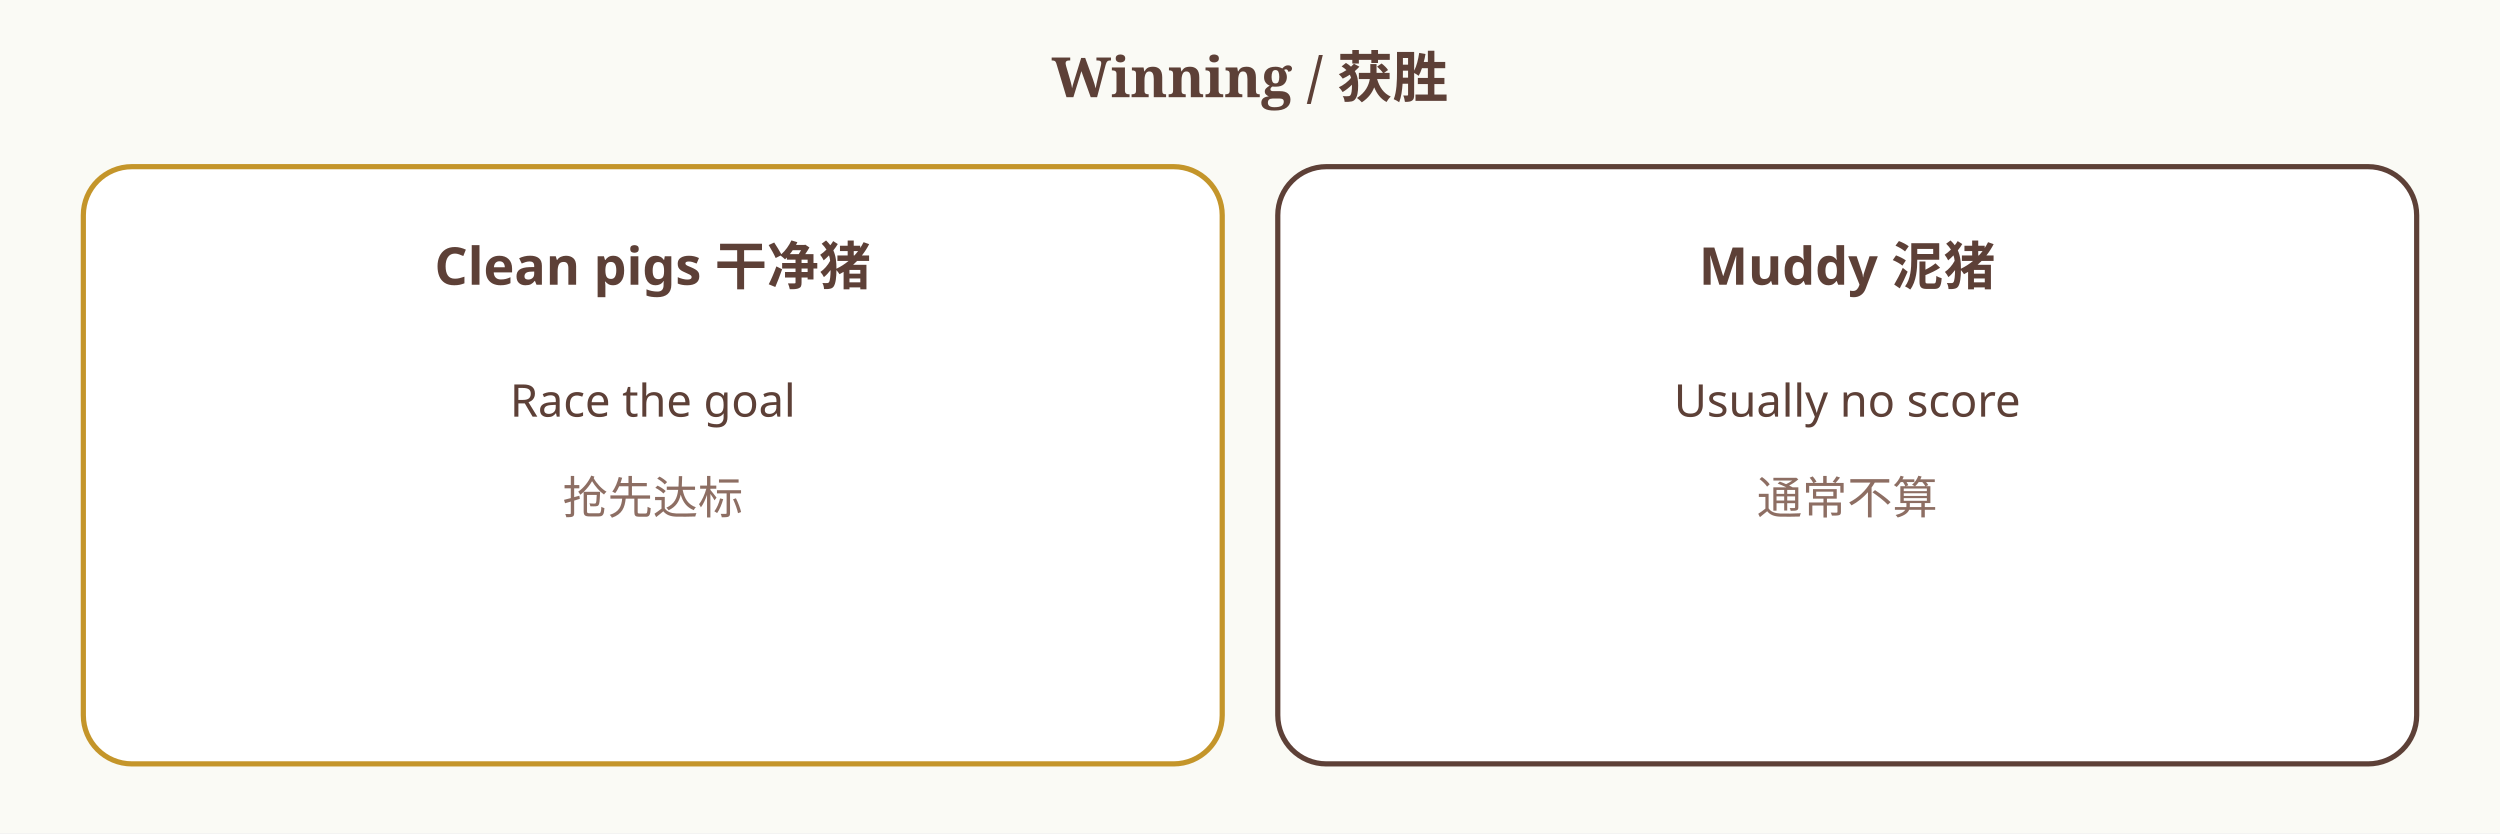
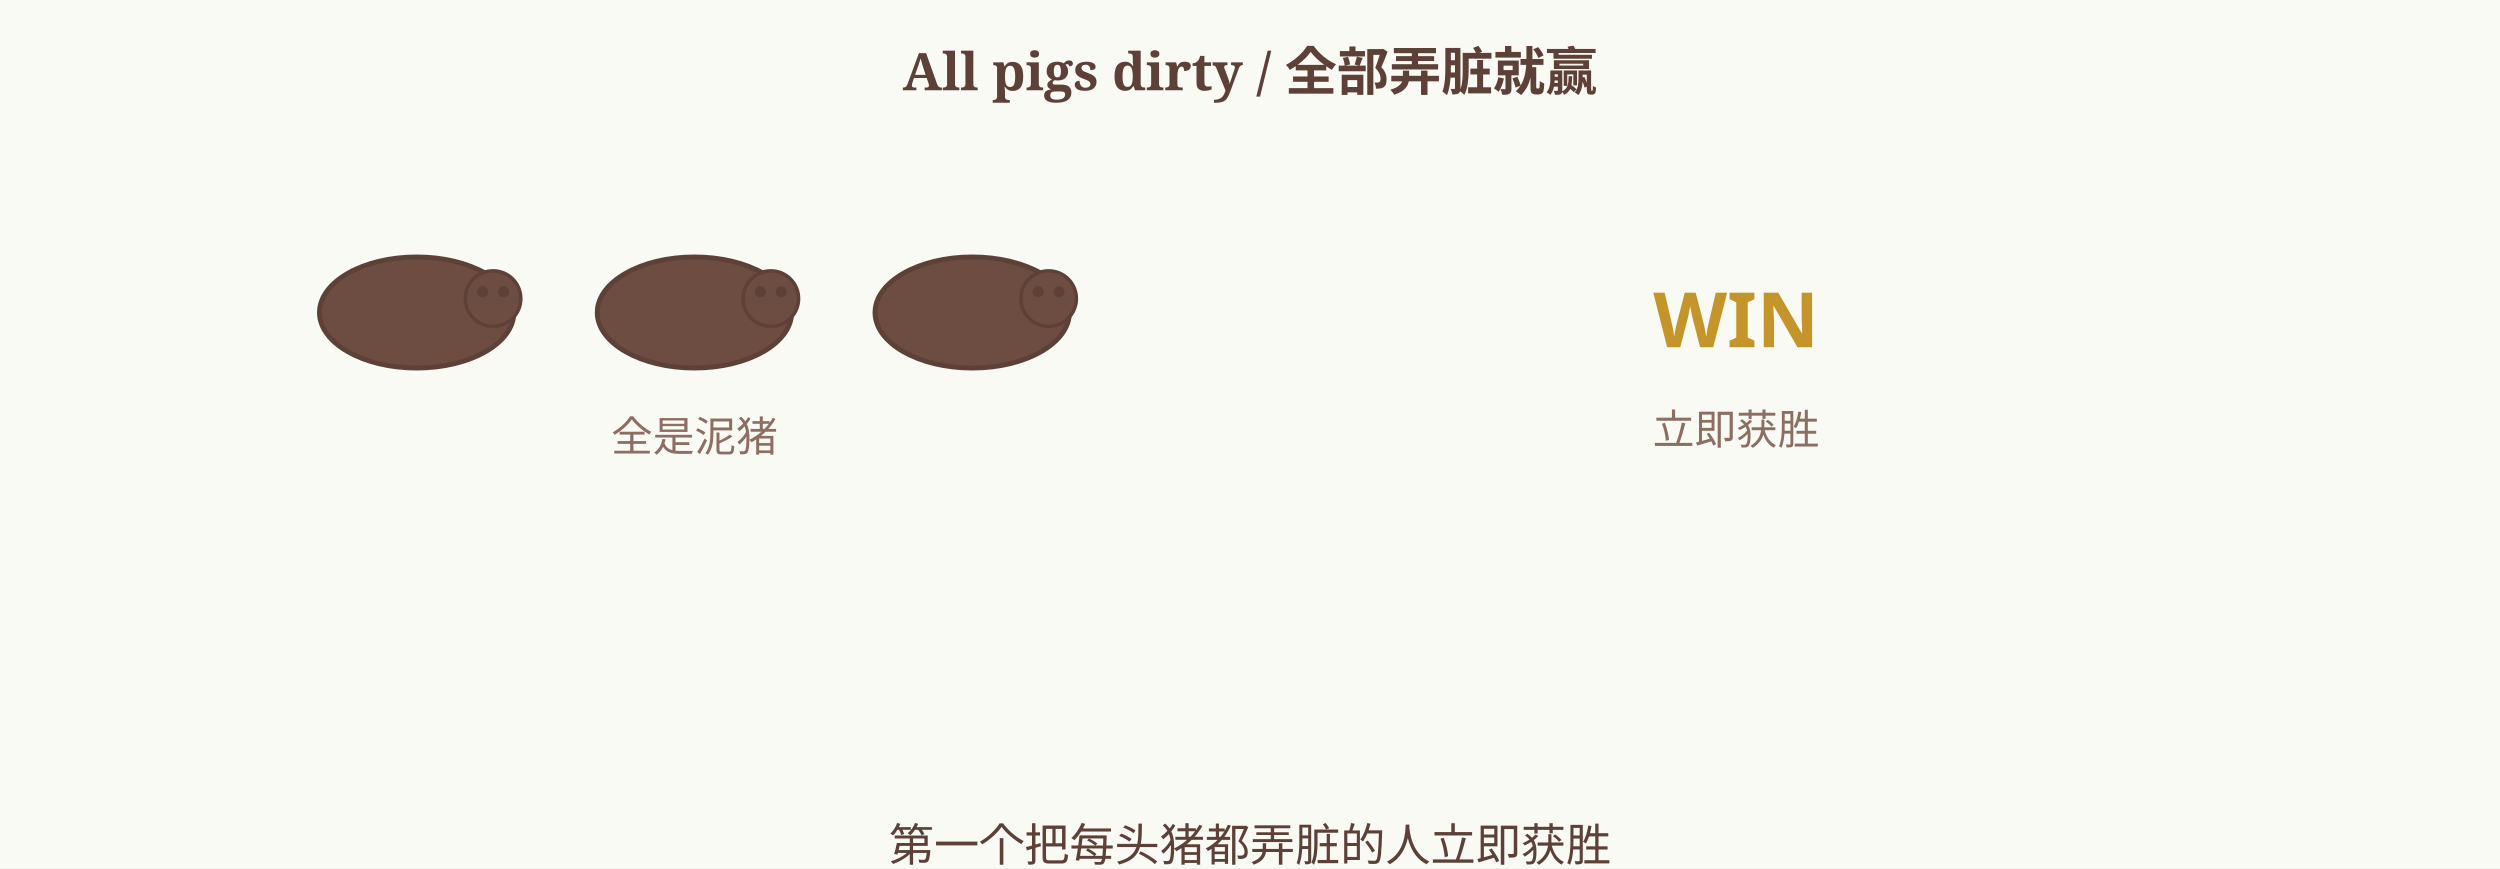
- <svg xmlns="http://www.w3.org/2000/svg" viewBox="0 0 720 240" role="img">
-   <rect width="720" height="240" fill="#FAFAF5" />
-   <text x="360" y="28" text-anchor="middle" font-family="Georgia, serif" font-size="16" fill="#5D4037" font-weight="700">Winning / 获胜</text>
-   <g font-family="'PingFang SC', 'Hiragino Sans GB', 'Microsoft YaHei', sans-serif" font-size="13" text-anchor="middle">
-     <rect x="24.0" y="48" width="328.0" height="172" rx="14" fill="#fff" stroke="#C4952A" stroke-width="1.5" />
-     <text x="188.0" y="82" fill="#5D4037" font-weight="700" font-size="15">Clean pigs 干净猪</text>
-     <text x="188.0" y="120" fill="#5D4037">Race the goal</text>
-     <text x="188.0" y="148" fill="#8D6E63">抢先达标</text>
-     <rect x="368.0" y="48" width="328.0" height="172" rx="14" fill="#fff" stroke="#5D4037" stroke-width="1.5" />
-     <text x="532.0" y="82" fill="#5D4037" font-weight="700" font-size="15">Muddy 泥猪</text>
-     <text x="532.0" y="120" fill="#5D4037">Usually no score</text>
-     <text x="532.0" y="148" fill="#8D6E63">通常不算</text>
-   </g>
+ <svg xmlns="http://www.w3.org/2000/svg" viewBox="0 0 720 250" role="img">
+   <rect width="720" height="250" fill="#FAFAF5" />
+   <defs>
+     <marker id="arr" markerWidth="8" markerHeight="8" refX="6" refY="4" orient="auto">
+       <path d="M0 0l8 4-8 4z" fill="#C4952A" />
+     </marker>
+   </defs>
+   <text x="360" y="26" text-anchor="middle" font-family="Georgia, serif" font-size="15" fill="#5D4037" font-weight="700">All pigs dirty / 全部弄脏就赢</text>
+   <ellipse cx="120" cy="90" rx="28" ry="16" fill="#6D4C41" stroke="#5D4037" stroke-width="1.4" />
+   <circle cx="142" cy="86" r="8" fill="#6D4C41" stroke="#5D4037" />
+   <circle cx="139" cy="84" r="1.6" fill="#5D4037" />
+   <circle cx="145" cy="84" r="1.6" fill="#5D4037" />
+   <ellipse cx="200" cy="90" rx="28" ry="16" fill="#6D4C41" stroke="#5D4037" stroke-width="1.4" />
+   <circle cx="222" cy="86" r="8" fill="#6D4C41" stroke="#5D4037" />
+   <circle cx="219" cy="84" r="1.6" fill="#5D4037" />
+   <circle cx="225" cy="84" r="1.6" fill="#5D4037" />
+   <ellipse cx="280" cy="90" rx="28" ry="16" fill="#6D4C41" stroke="#5D4037" stroke-width="1.4" />
+   <circle cx="302" cy="86" r="8" fill="#6D4C41" stroke="#5D4037" />
+   <circle cx="299" cy="84" r="1.6" fill="#5D4037" />
+   <circle cx="305" cy="84" r="1.6" fill="#5D4037" />
+   <text x="200" y="130" text-anchor="middle" font-family="'PingFang SC', 'Hiragino Sans GB', 'Microsoft YaHei', sans-serif" font-size="12" fill="#8D6E63">全是泥猪</text>
+   <text x="500" y="100" text-anchor="middle" font-family="'PingFang SC', 'Hiragino Sans GB', 'Microsoft YaHei', sans-serif" font-size="22" font-weight="700" fill="#C4952A">WIN</text>
+   <text x="500" y="128" text-anchor="middle" font-family="'PingFang SC', 'Hiragino Sans GB', 'Microsoft YaHei', sans-serif" font-size="12" fill="#8D6E63">立即获胜</text>
+   <text x="360" y="248" text-anchor="middle" font-family="'PingFang SC', 'Hiragino Sans GB', 'Microsoft YaHei', sans-serif" font-size="13" fill="#5D4037">第一个把每头猪都弄脏的人立即获胜</text>
+   <text x="360" y="266" text-anchor="middle" font-family="'PingFang SC', 'Hiragino Sans GB', 'Microsoft YaHei', sans-serif" font-size="12" fill="#8D6E63">First player with every pig dirty wins immediately</text>
</svg>
